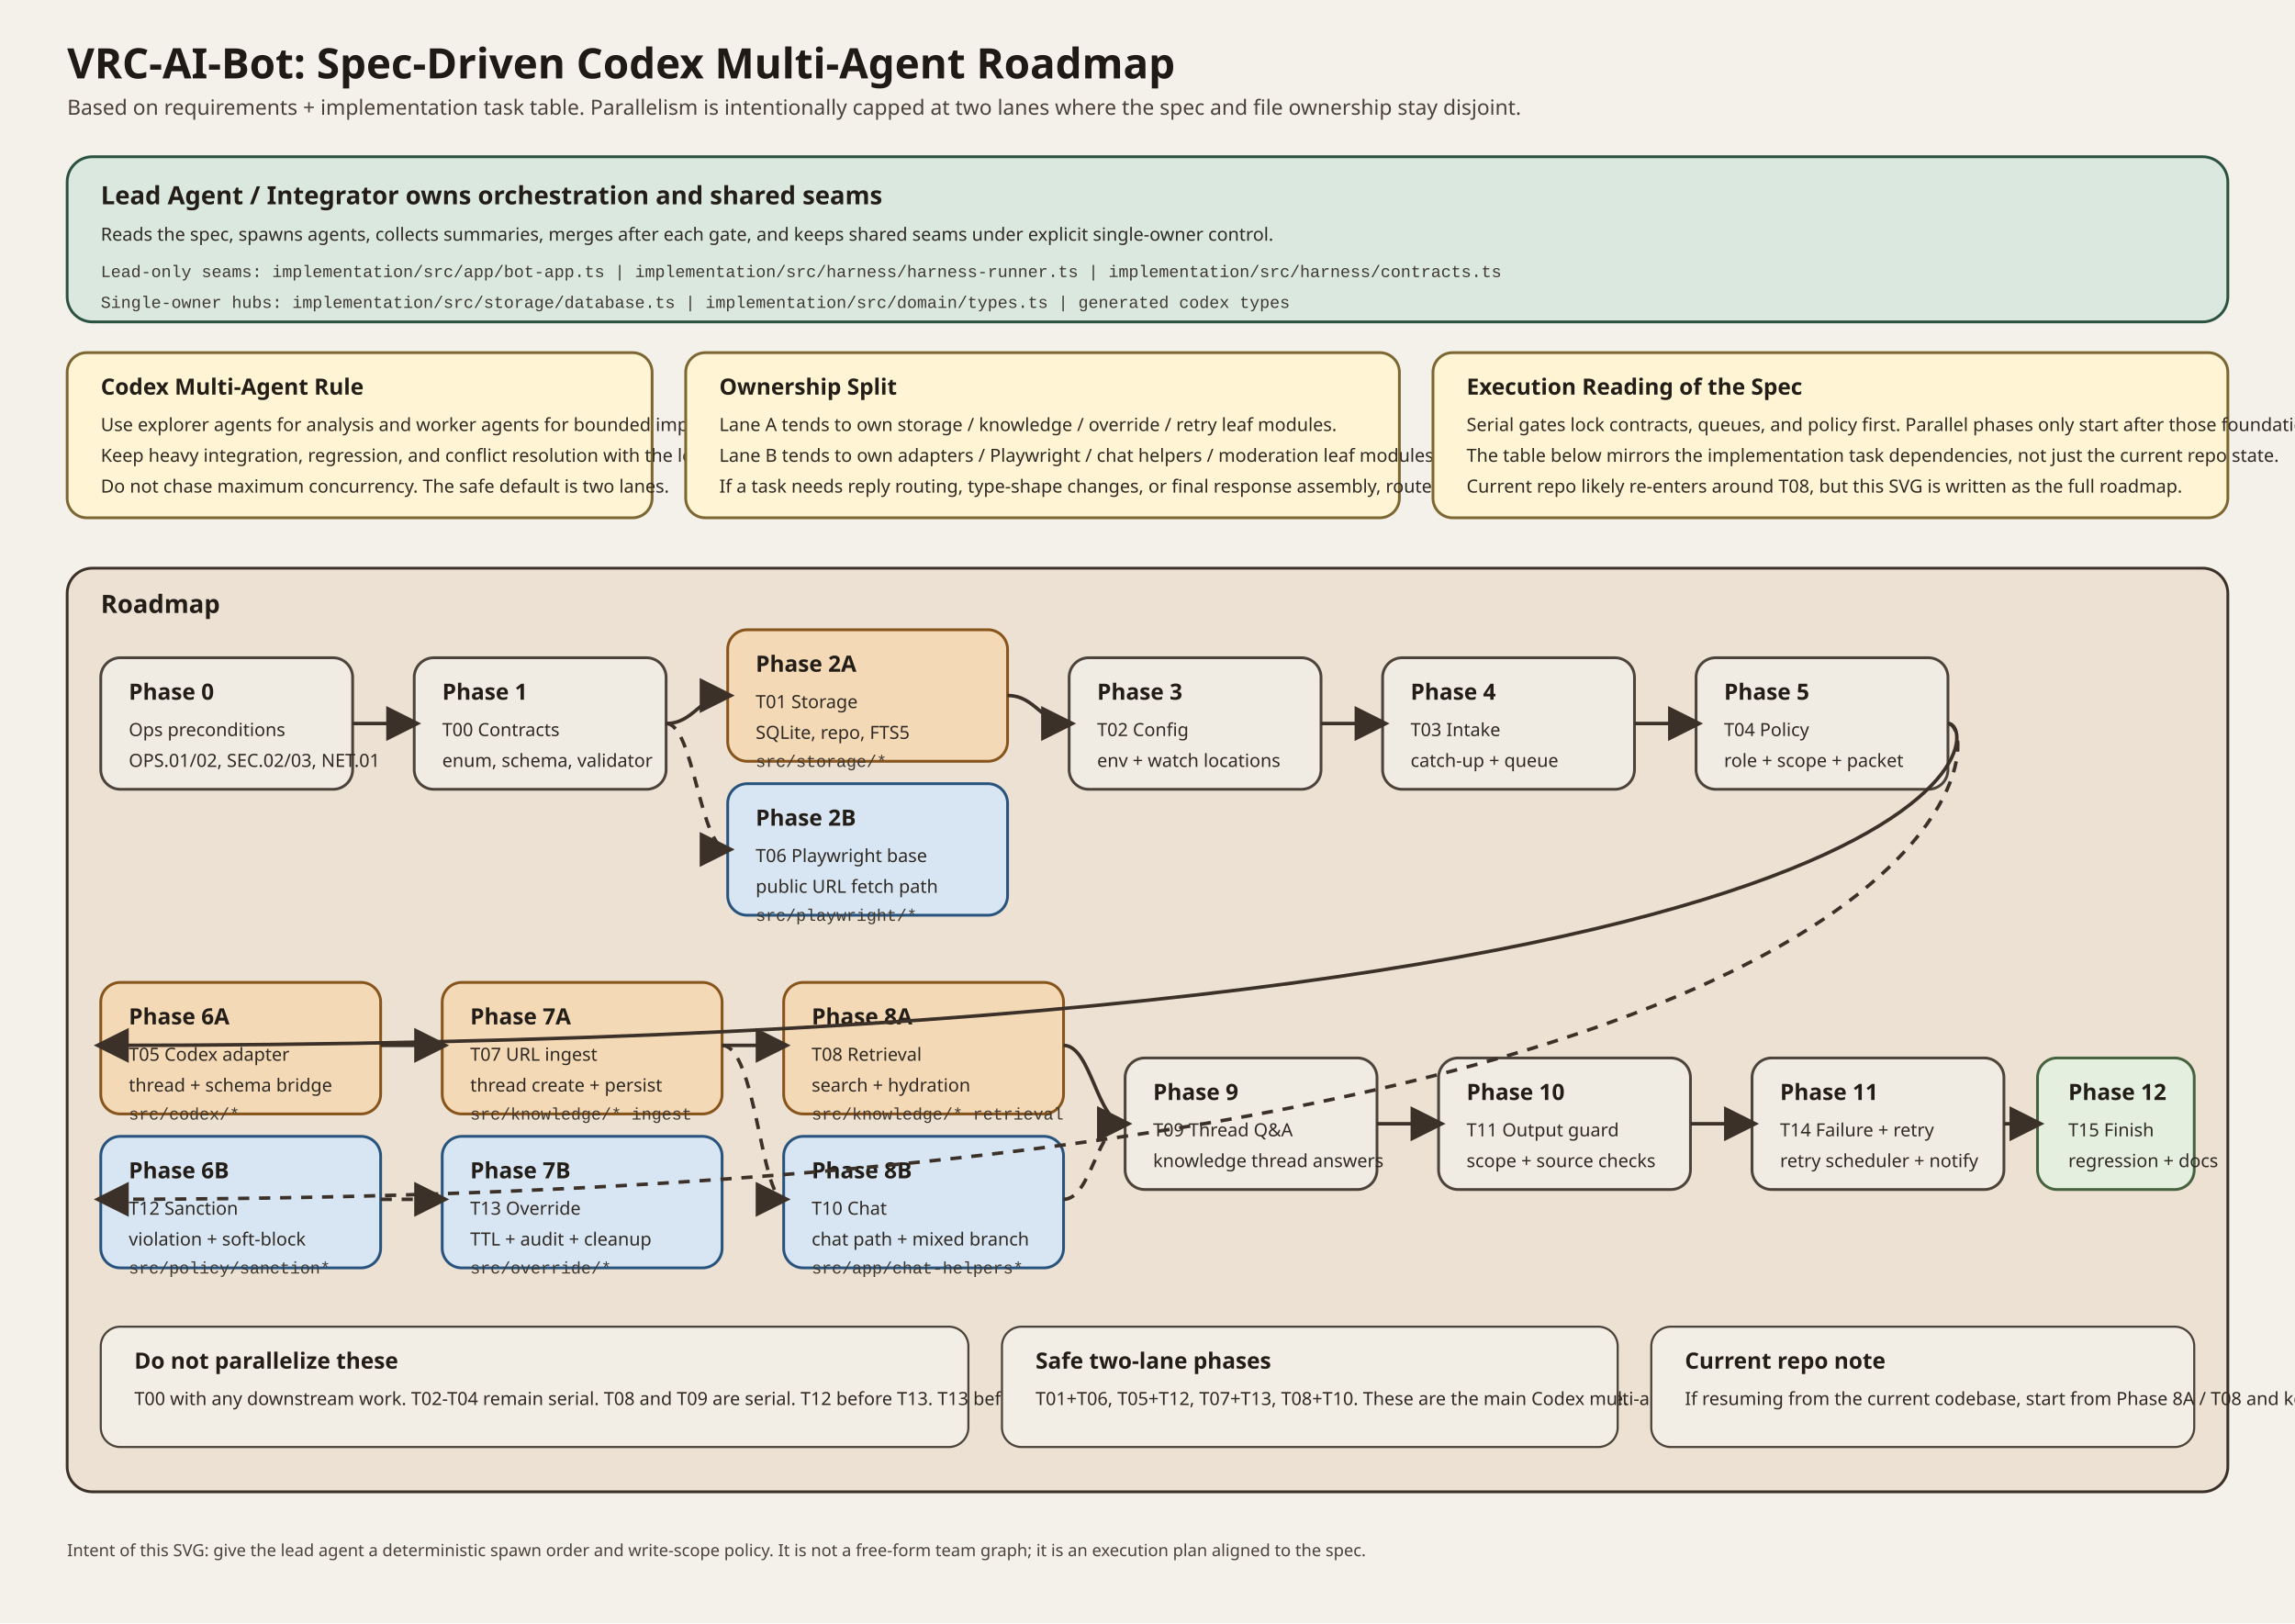
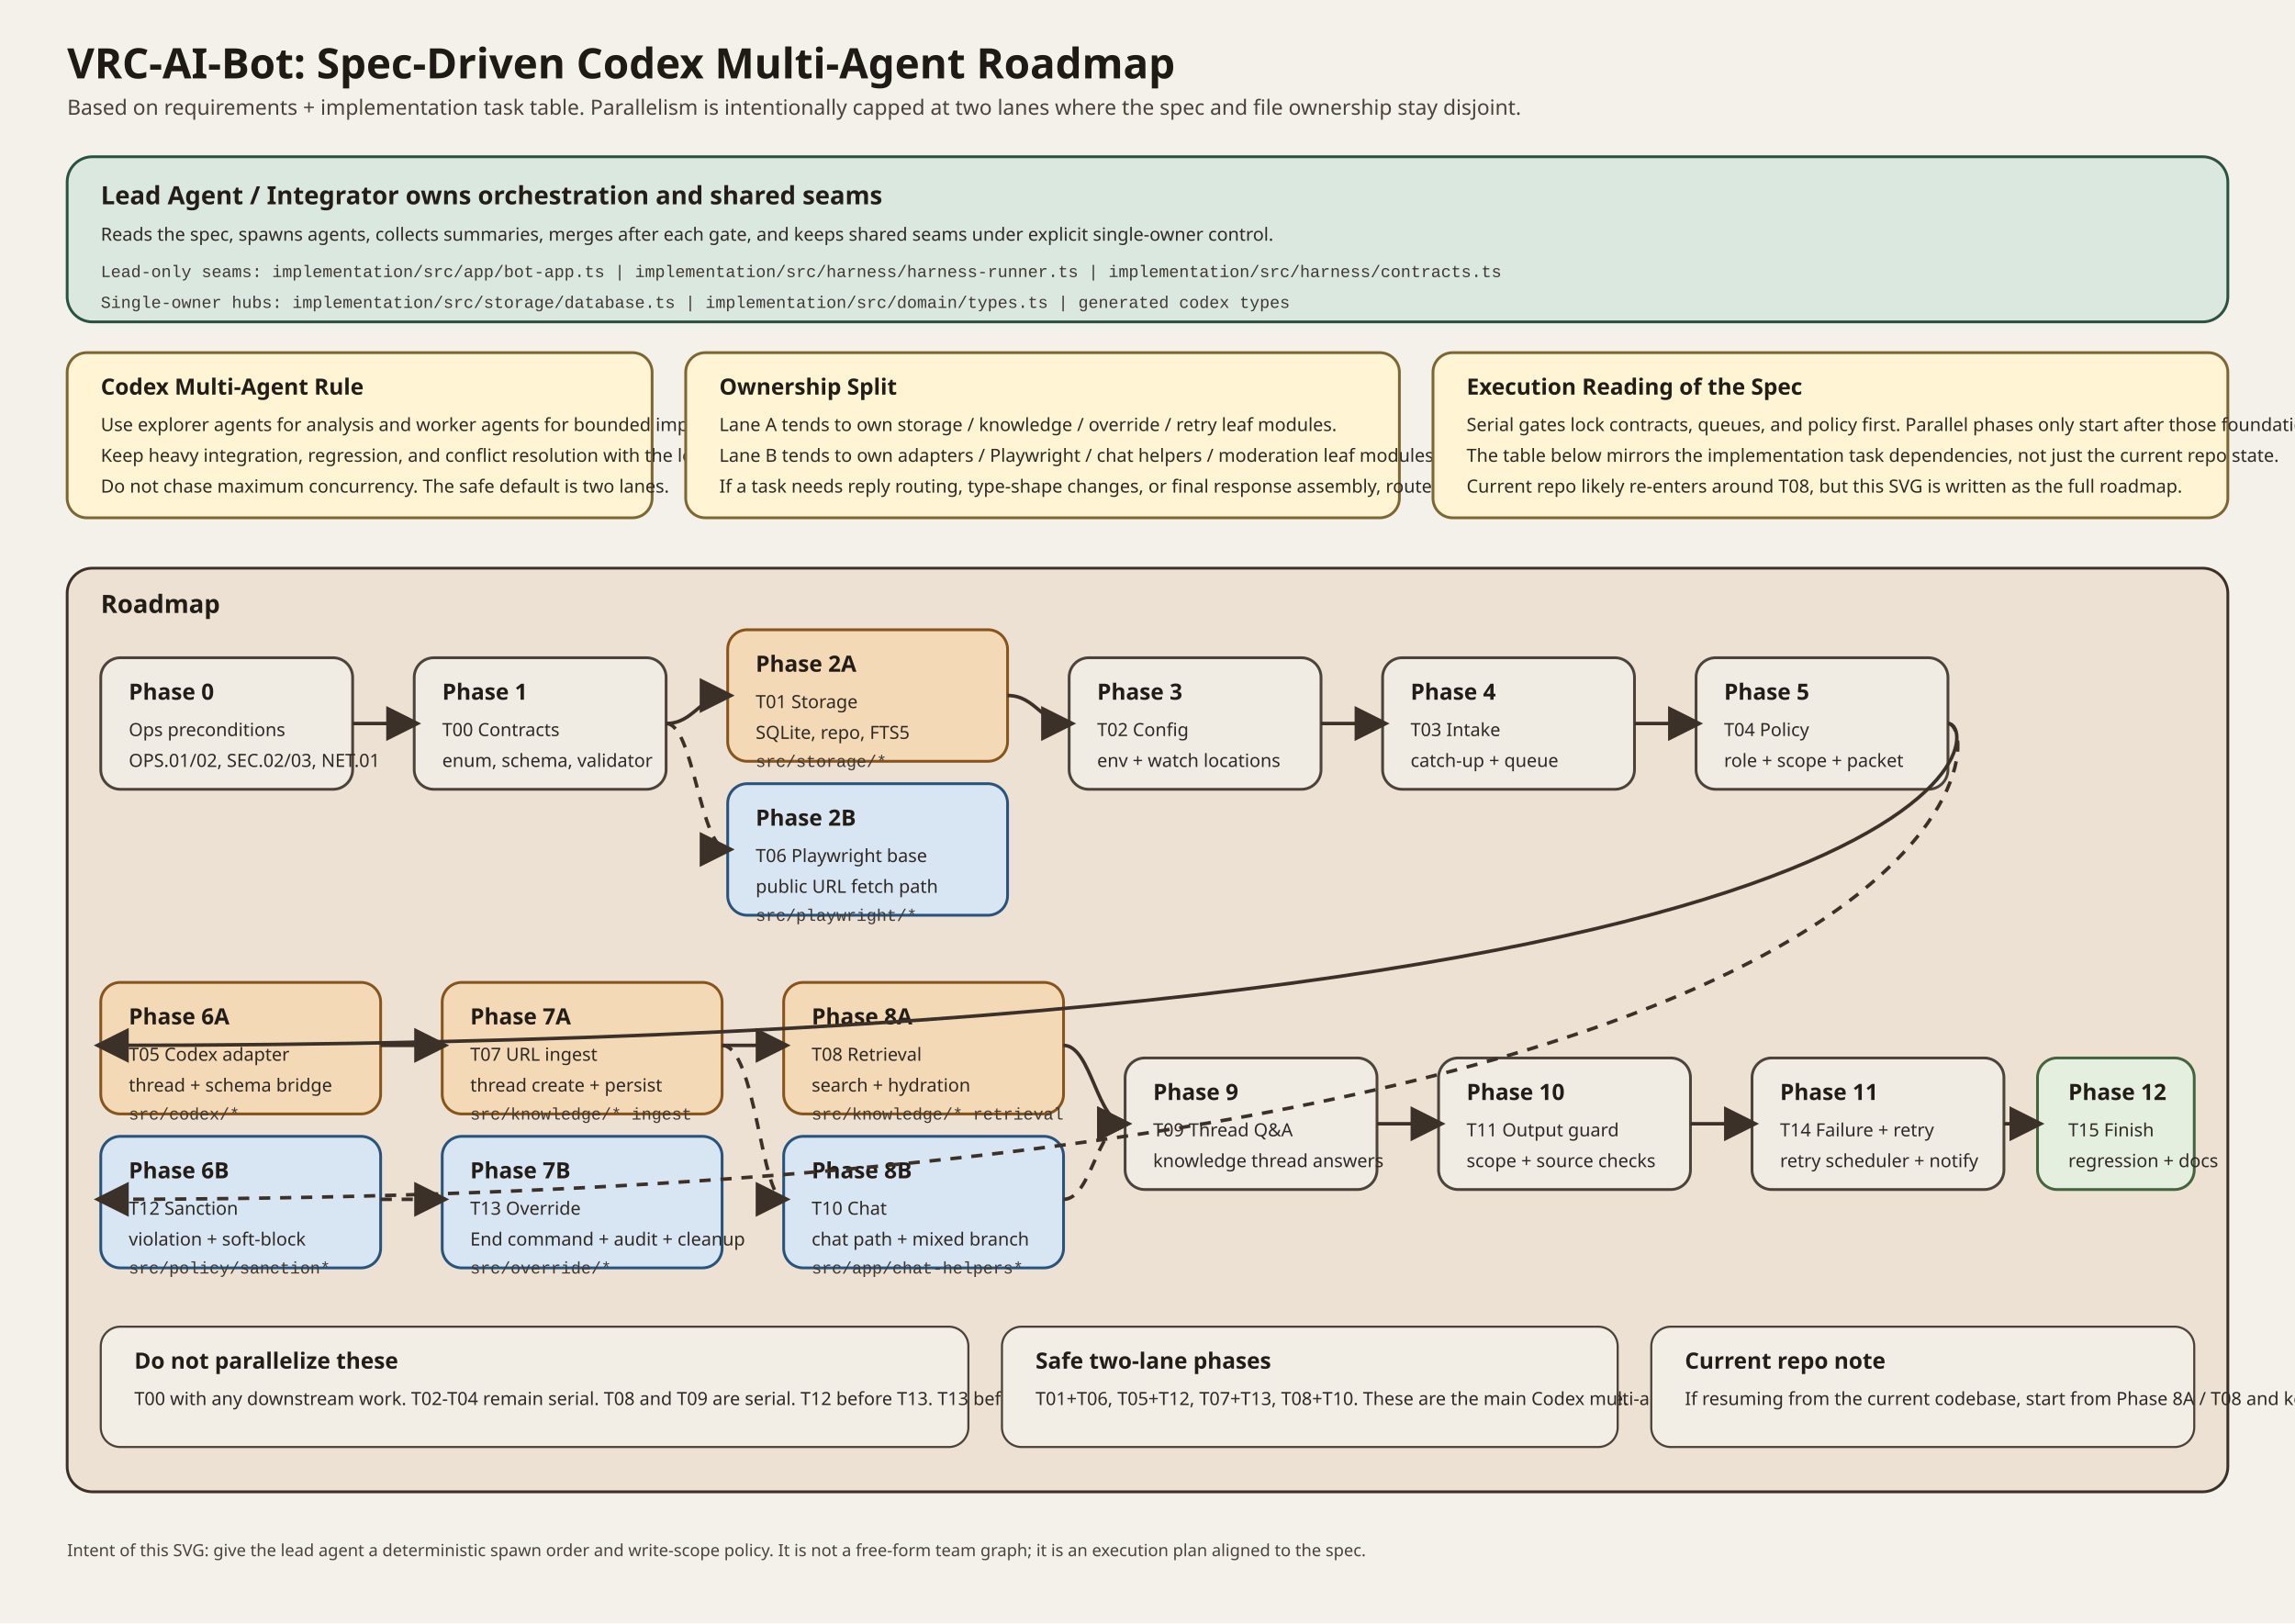
<svg xmlns="http://www.w3.org/2000/svg" width="1640" height="1160" viewBox="0 0 1640 1160" role="img" aria-labelledby="title desc">
  <defs>
    <style>
      .bg { fill: #f4f1ea; }
      .frame { fill: #fffdf9; stroke: #2f2b26; stroke-width: 2; rx: 18; ry: 18; }
      .lead { fill: #dbe8df; stroke: #2b5241; stroke-width: 2; rx: 18; ry: 18; }
      .phase { fill: #ece1d2; stroke: #3b3128; stroke-width: 2; rx: 18; ry: 18; }
      .parallelA { fill: #f4d9b7; stroke: #87541b; stroke-width: 2; rx: 14; ry: 14; }
      .parallelB { fill: #d8e6f4; stroke: #28537d; stroke-width: 2; rx: 14; ry: 14; }
      .serial { fill: #f0ebe3; stroke: #4c443b; stroke-width: 2; rx: 14; ry: 14; }
      .gate { fill: #e5efdf; stroke: #46633f; stroke-width: 2; rx: 14; ry: 14; }
      .note { fill: #fff4d4; stroke: #7c6733; stroke-width: 2; rx: 14; ry: 14; }
      .legend { fill: #f2ede5; stroke: #4b433a; stroke-width: 1.5; rx: 14; ry: 14; }
      .title { font: 700 30px 'Yu Gothic UI', 'Segoe UI', sans-serif; fill: #1f1a15; }
      .subtitle { font: 400 15px 'Yu Gothic UI', 'Segoe UI', sans-serif; fill: #4b433a; }
      .heading { font: 700 18px 'Yu Gothic UI', 'Segoe UI', sans-serif; fill: #231d17; }
      .label { font: 700 16px 'Yu Gothic UI', 'Segoe UI', sans-serif; fill: #231d17; }
      .body { font: 400 13px 'Yu Gothic UI', 'Segoe UI', sans-serif; fill: #2f2923; }
      .mono { font: 400 12px 'Consolas', 'Courier New', monospace; fill: #3f3932; }
      .small { font: 400 12px 'Yu Gothic UI', 'Segoe UI', sans-serif; fill: #4b433a; }
      .arrow { stroke: #3b3128; stroke-width: 2.5; fill: none; marker-end: url(#arrowHead); }
      .dashed { stroke-dasharray: 8 7; }
    </style>
    <marker id="arrowHead" markerWidth="10" markerHeight="10" refX="8" refY="5" orient="auto">
      <path d="M0,0 L10,5 L0,10 z" fill="#3b3128" />
    </marker>
  </defs>
  <rect class="bg" x="0" y="0" width="1640" height="1160" />
  <text class="title" x="48" y="56">VRC-AI-Bot: Spec-Driven Codex Multi-Agent Roadmap</text>
  <text class="subtitle" x="48" y="82">Based on requirements + implementation task table. Parallelism is intentionally capped at two lanes where the spec and file ownership stay disjoint.</text>
  <rect class="lead" x="48" y="112" width="1544" height="118" />
  <text class="heading" x="72" y="146">Lead Agent / Integrator owns orchestration and shared seams</text>
  <text class="body" x="72" y="172">Reads the spec, spawns agents, collects summaries, merges after each gate, and keeps shared seams under explicit single-owner control.</text>
  <text class="mono" x="72" y="198">Lead-only seams: implementation/src/app/bot-app.ts | implementation/src/harness/harness-runner.ts | implementation/src/harness/contracts.ts</text>
  <text class="mono" x="72" y="220">Single-owner hubs: implementation/src/storage/database.ts | implementation/src/domain/types.ts | generated codex types</text>
  <rect class="note" x="48" y="252" width="418" height="118" />
  <text class="label" x="72" y="282">Codex Multi-Agent Rule</text>
  <text class="body" x="72" y="308">Use explorer agents for analysis and worker agents for bounded implementation.</text>
  <text class="body" x="72" y="330">Keep heavy integration, regression, and conflict resolution with the lead.</text>
  <text class="body" x="72" y="352">Do not chase maximum concurrency. The safe default is two lanes.</text>
  <rect class="note" x="490" y="252" width="510" height="118" />
  <text class="label" x="514" y="282">Ownership Split</text>
  <text class="body" x="514" y="308">Lane A tends to own storage / knowledge / override / retry leaf modules.</text>
  <text class="body" x="514" y="330">Lane B tends to own adapters / Playwright / chat helpers / moderation leaf modules.</text>
  <text class="body" x="514" y="352">If a task needs reply routing, type-shape changes, or final response assembly, route it back through the lead or the single owner.</text>
  <rect class="note" x="1024" y="252" width="568" height="118" />
  <text class="label" x="1048" y="282">Execution Reading of the Spec</text>
  <text class="body" x="1048" y="308">Serial gates lock contracts, queues, and policy first. Parallel phases only start after those foundations are fixed.</text>
  <text class="body" x="1048" y="330">The table below mirrors the implementation task dependencies, not just the current repo state.</text>
  <text class="body" x="1048" y="352">Current repo likely re-enters around T08, but this SVG is written as the full roadmap.</text>
  <rect class="phase" x="48" y="406" width="1544" height="660" />
  <text class="heading" x="72" y="438">Roadmap</text>
  <rect class="serial" x="72" y="470" width="180" height="94" />
  <text class="label" x="92" y="500">Phase 0</text>
  <text class="body" x="92" y="526">Ops preconditions</text>
  <text class="body" x="92" y="548">OPS.01/02, SEC.02/03, NET.01</text>
  <rect class="serial" x="296" y="470" width="180" height="94" />
  <text class="label" x="316" y="500">Phase 1</text>
  <text class="body" x="316" y="526">T00 Contracts</text>
  <text class="body" x="316" y="548">enum, schema, validator</text>
  <rect class="parallelA" x="520" y="450" width="200" height="94" />
  <text class="label" x="540" y="480">Phase 2A</text>
  <text class="body" x="540" y="506">T01 Storage</text>
  <text class="body" x="540" y="528">SQLite, repo, FTS5</text>
  <text class="mono" x="540" y="548">src/storage/*</text>
  <rect class="parallelB" x="520" y="560" width="200" height="94" />
  <text class="label" x="540" y="590">Phase 2B</text>
  <text class="body" x="540" y="616">T06 Playwright base</text>
  <text class="body" x="540" y="638">public URL fetch path</text>
  <text class="mono" x="540" y="658">src/playwright/*</text>
  <rect class="serial" x="764" y="470" width="180" height="94" />
  <text class="label" x="784" y="500">Phase 3</text>
  <text class="body" x="784" y="526">T02 Config</text>
  <text class="body" x="784" y="548">env + watch locations</text>
  <rect class="serial" x="988" y="470" width="180" height="94" />
  <text class="label" x="1008" y="500">Phase 4</text>
  <text class="body" x="1008" y="526">T03 Intake</text>
  <text class="body" x="1008" y="548">catch-up + queue</text>
  <rect class="serial" x="1212" y="470" width="180" height="94" />
  <text class="label" x="1232" y="500">Phase 5</text>
  <text class="body" x="1232" y="526">T04 Policy</text>
  <text class="body" x="1232" y="548">role + scope + packet</text>
  <rect class="parallelA" x="72" y="702" width="200" height="94" />
  <text class="label" x="92" y="732">Phase 6A</text>
  <text class="body" x="92" y="758">T05 Codex adapter</text>
  <text class="body" x="92" y="780">thread + schema bridge</text>
  <text class="mono" x="92" y="800">src/codex/*</text>
  <rect class="parallelB" x="72" y="812" width="200" height="94" />
  <text class="label" x="92" y="842">Phase 6B</text>
  <text class="body" x="92" y="868">T12 Sanction</text>
  <text class="body" x="92" y="890">violation + soft-block</text>
  <text class="mono" x="92" y="910">src/policy/sanction*</text>
  <rect class="parallelA" x="316" y="702" width="200" height="94" />
  <text class="label" x="336" y="732">Phase 7A</text>
  <text class="body" x="336" y="758">T07 URL ingest</text>
  <text class="body" x="336" y="780">thread create + persist</text>
  <text class="mono" x="336" y="800">src/knowledge/* ingest</text>
  <rect class="parallelB" x="316" y="812" width="200" height="94" />
  <text class="label" x="336" y="842">Phase 7B</text>
  <text class="body" x="336" y="868">T13 Override</text>
-   <text class="body" x="336" y="890">TTL + audit + cleanup</text>
+   <text class="body" x="336" y="890">End command + audit + cleanup</text>
  <text class="mono" x="336" y="910">src/override/*</text>
  <rect class="parallelA" x="560" y="702" width="200" height="94" />
  <text class="label" x="580" y="732">Phase 8A</text>
  <text class="body" x="580" y="758">T08 Retrieval</text>
  <text class="body" x="580" y="780">search + hydration</text>
  <text class="mono" x="580" y="800">src/knowledge/* retrieval</text>
  <rect class="parallelB" x="560" y="812" width="200" height="94" />
  <text class="label" x="580" y="842">Phase 8B</text>
  <text class="body" x="580" y="868">T10 Chat</text>
  <text class="body" x="580" y="890">chat path + mixed branch</text>
  <text class="mono" x="580" y="910">src/app/chat-helpers*</text>
  <rect class="serial" x="804" y="756" width="180" height="94" />
  <text class="label" x="824" y="786">Phase 9</text>
  <text class="body" x="824" y="812">T09 Thread Q&amp;A</text>
  <text class="body" x="824" y="834">knowledge thread answers</text>
  <rect class="serial" x="1028" y="756" width="180" height="94" />
  <text class="label" x="1048" y="786">Phase 10</text>
  <text class="body" x="1048" y="812">T11 Output guard</text>
  <text class="body" x="1048" y="834">scope + source checks</text>
  <rect class="serial" x="1252" y="756" width="180" height="94" />
  <text class="label" x="1272" y="786">Phase 11</text>
  <text class="body" x="1272" y="812">T14 Failure + retry</text>
  <text class="body" x="1272" y="834">retry scheduler + notify</text>
  <rect class="gate" x="1456" y="756" width="112" height="94" />
  <text class="label" x="1478" y="786">Phase 12</text>
  <text class="body" x="1478" y="812">T15 Finish</text>
  <text class="body" x="1478" y="834">regression + docs</text>
  <path class="arrow" d="M252 517 C270 517, 278 517, 296 517" />
  <path class="arrow" d="M476 517 C496 517, 500 497, 520 497" />
  <path class="arrow dashed" d="M476 517 C496 517, 500 607, 520 607" />
  <path class="arrow" d="M720 497 C740 497, 744 517, 764 517" />
  <path class="arrow" d="M944 517 C964 517, 968 517, 988 517" />
  <path class="arrow" d="M1168 517 C1188 517, 1192 517, 1212 517" />
  <path class="arrow" d="M1392 517 C1418 517, 1428 747, 72 747" />
  <path class="arrow dashed" d="M1392 517 C1420 517, 1430 857, 72 857" />
  <path class="arrow" d="M272 747 C292 747, 296 747, 316 747" />
  <path class="arrow dashed" d="M272 857 C292 857, 296 857, 316 857" />
  <path class="arrow" d="M516 747 C536 747, 540 747, 560 747" />
  <path class="arrow dashed" d="M516 747 C540 747, 544 857, 560 857" />
  <path class="arrow" d="M760 747 C780 747, 784 803, 804 803" />
  <path class="arrow dashed" d="M760 857 C780 857, 784 803, 804 803" />
  <path class="arrow" d="M984 803 C1004 803, 1008 803, 1028 803" />
  <path class="arrow" d="M1208 803 C1228 803, 1232 803, 1252 803" />
  <path class="arrow" d="M1432 803 C1444 803, 1446 803, 1456 803" />
  <rect class="legend" x="72" y="948" width="620" height="86" />
  <text class="label" x="96" y="978">Do not parallelize these</text>
  <text class="body" x="96" y="1004">T00 with any downstream work. T02-T04 remain serial. T08 and T09 are serial. T12 before T13. T13 before T14. T11 and T14 both touch final reply paths, so keep them separate.</text>
  <rect class="legend" x="716" y="948" width="440" height="86" />
  <text class="label" x="740" y="978">Safe two-lane phases</text>
  <text class="body" x="740" y="1004">T01+T06, T05+T12, T07+T13, T08+T10. These are the main Codex multi-agent spawn points.</text>
  <rect class="legend" x="1180" y="948" width="388" height="86" />
  <text class="label" x="1204" y="978">Current repo note</text>
  <text class="body" x="1204" y="1004">If resuming from the current codebase, start from Phase 8A / T08 and keep the same ownership rules.</text>
  <text class="small" x="48" y="1112">Intent of this SVG: give the lead agent a deterministic spawn order and write-scope policy. It is not a free-form team graph; it is an execution plan aligned to the spec.</text>
</svg>
